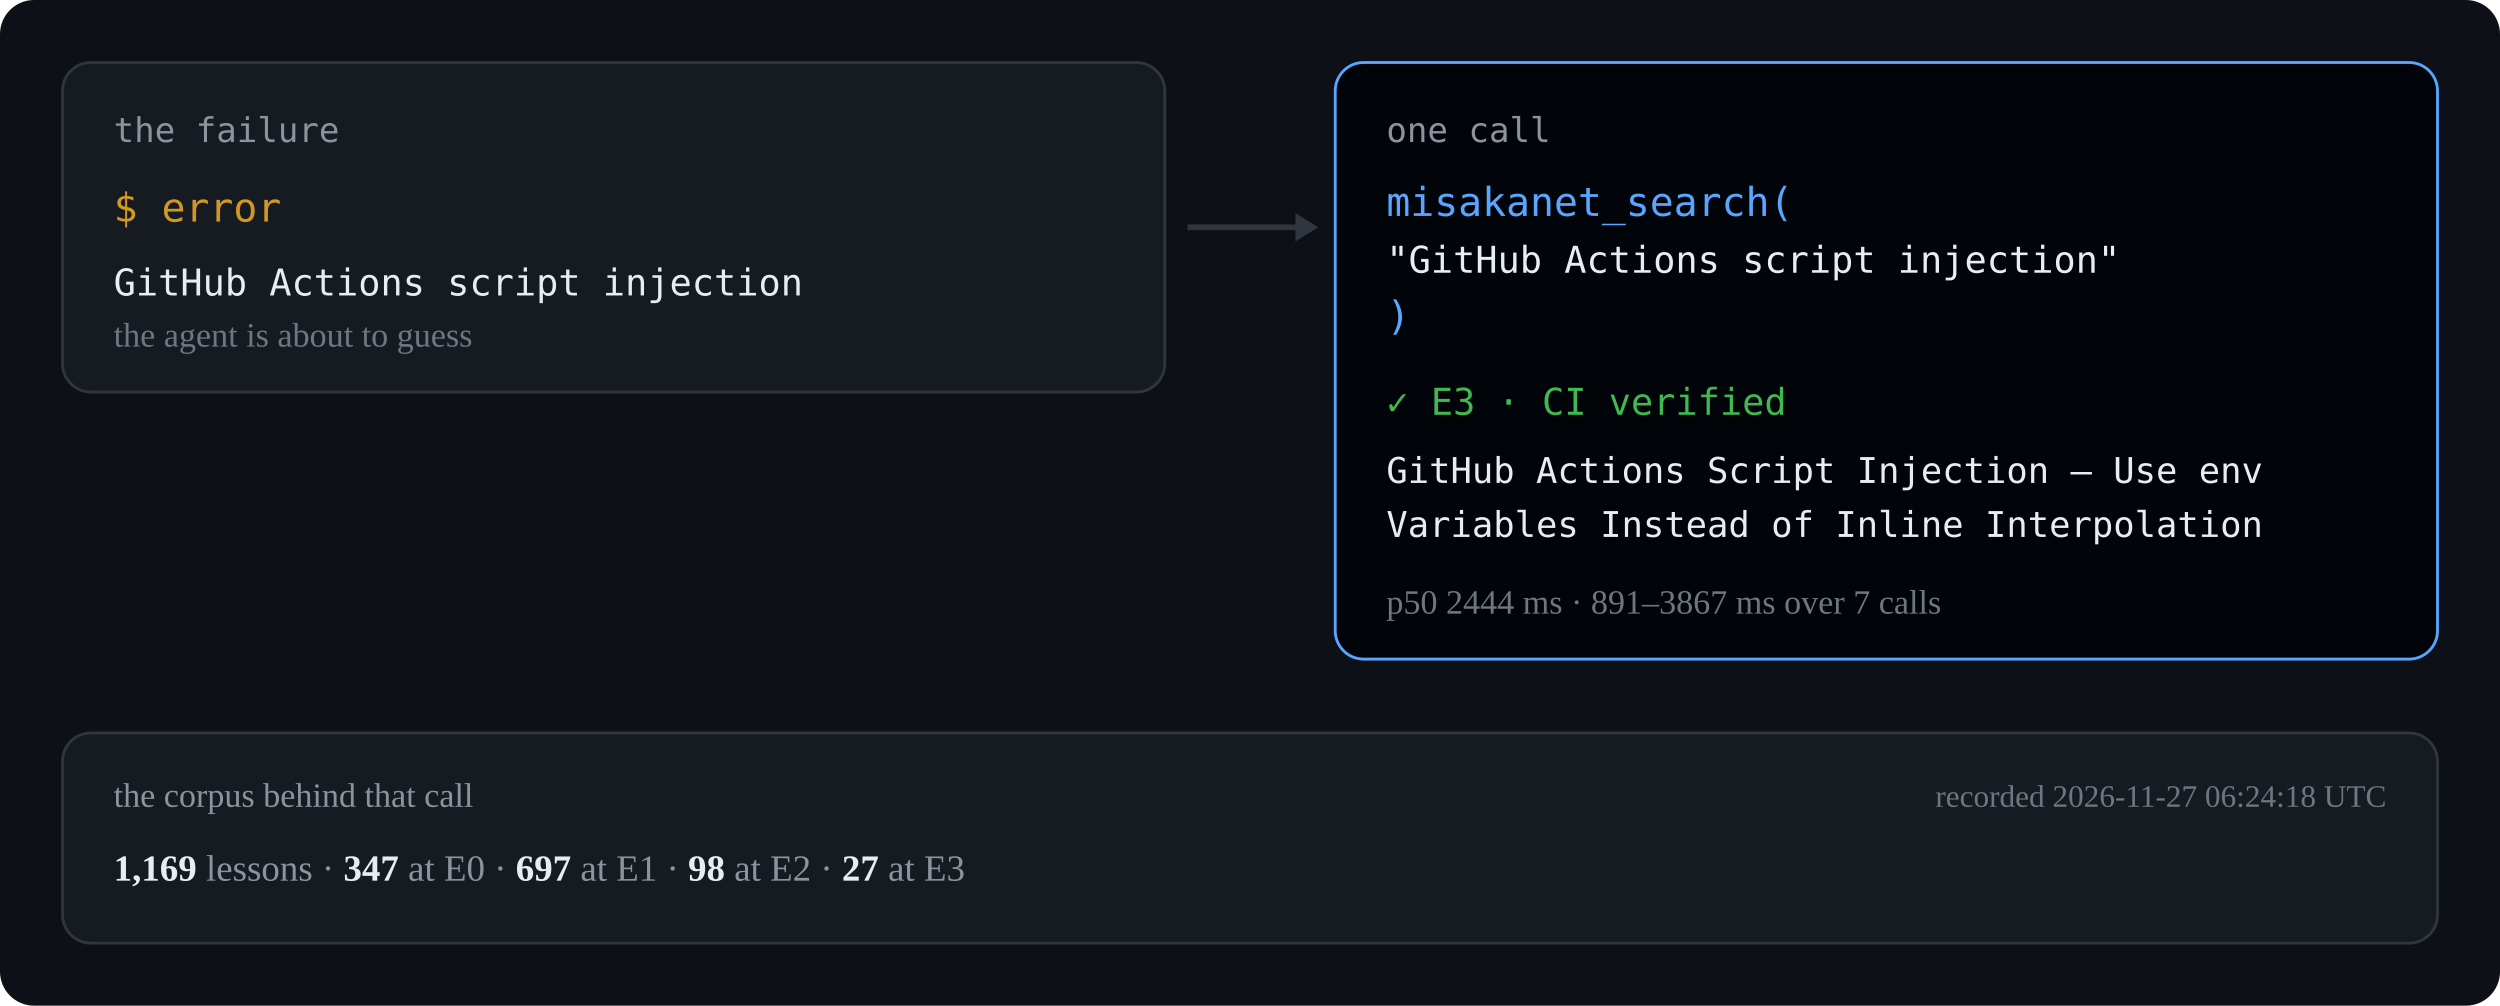
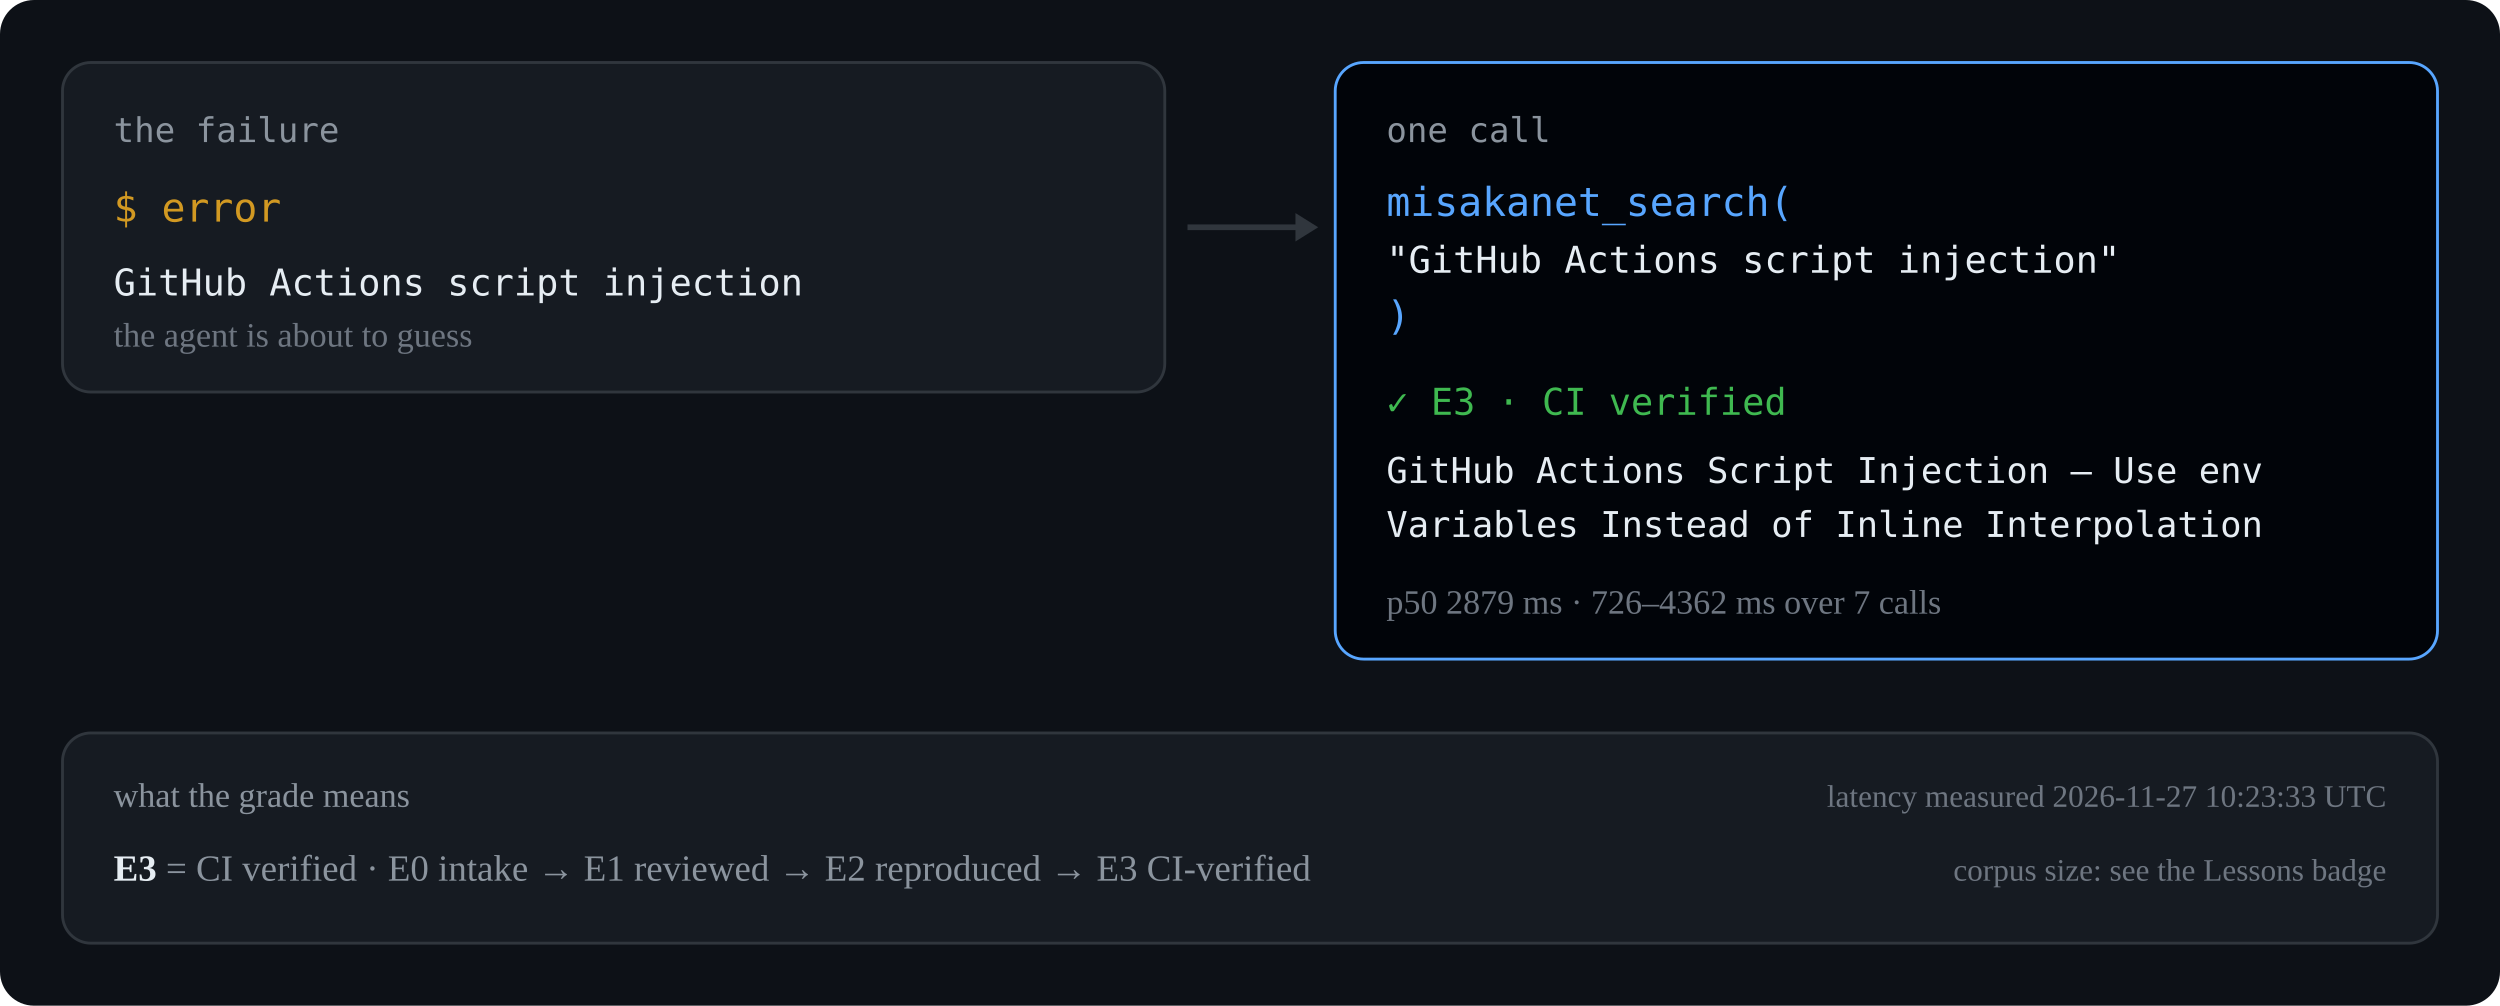
- <svg xmlns="http://www.w3.org/2000/svg" width="880" height="354" viewBox="0 0 880 354" role="img" aria-label="One recorded misakanet_search for 'GitHub Actions script injection' returned an E3 lesson (github-actions-code-injection) in a median of 2444 ms, from a corpus of 1169 lessons.">
+ <svg xmlns="http://www.w3.org/2000/svg" width="880" height="354" viewBox="0 0 880 354" role="img" aria-label="One recorded misakanet_search for 'GitHub Actions script injection' returned an E3 lesson (github-actions-code-injection) in a median of 2879 ms, measured 2026-11-27T10:23:33Z. The corpus size is in the Lessons badge, not here.">
  <rect width="880" height="354" rx="12" fill="#0d1117" />
  <rect x="22" y="22" width="388" height="116" rx="10" fill="#161b22" stroke="#30363d" />
  <text x="40" y="50" font-family="ui-monospace, SFMono-Regular, Menlo, monospace" font-size="12" fill="#8b949e">the failure</text>
  <text x="40" y="78" font-family="ui-monospace, SFMono-Regular, Menlo, monospace" font-size="14" fill="#d29922">$ error</text>
  <text x="40" y="104" font-family="ui-monospace, SFMono-Regular, Menlo, monospace" font-size="13" fill="#e6edf3">GitHub Actions script injection</text>
  <text x="40" y="122" font-size="12" fill="#6e7681">the agent is about to guess</text>
  <path d="M418 80 h44" stroke="#30363d" stroke-width="2" />
  <path d="M456 75 l8 5 l-8 5" fill="#30363d" />
  <rect x="470" y="22" width="388" height="210" rx="10" fill="#010409" stroke="#58a6ff" />
  <text x="488" y="50" font-family="ui-monospace, SFMono-Regular, Menlo, monospace" font-size="12" fill="#8b949e">one call</text>
  <text x="488" y="76" font-family="ui-monospace, SFMono-Regular, Menlo, monospace" font-size="14" fill="#58a6ff">misakanet_search(</text>
  <text x="488" y="96" font-family="ui-monospace, SFMono-Regular, Menlo, monospace" font-size="13" fill="#e6edf3">  "GitHub Actions script injection"</text>
  <text x="488" y="116" font-family="ui-monospace, SFMono-Regular, Menlo, monospace" font-size="14" fill="#58a6ff">)</text>
  <text x="488" y="146" font-family="ui-monospace, SFMono-Regular, Menlo, monospace" font-size="13" fill="#3fb950">✓ E3 · CI verified</text>
  <text x="488" y="170" font-family="ui-monospace, SFMono-Regular, Menlo, monospace" font-size="12.5" fill="#e6edf3">GitHub Actions Script Injection — Use env</text>
  <text x="488" y="189" font-family="ui-monospace, SFMono-Regular, Menlo, monospace" font-size="12.5" fill="#e6edf3">Variables Instead of Inline Interpolation</text>
-   <text x="488" y="216" font-size="12" fill="#6e7681">p50 2444 ms · 891–3867 ms over 7 calls</text>
+   <text x="488" y="216" font-size="12" fill="#6e7681">p50 2879 ms · 726–4362 ms over 7 calls</text>
  <rect x="22" y="258" width="836" height="74" rx="10" fill="#161b22" stroke="#30363d" />
-   <text x="40" y="284" font-size="12" fill="#8b949e">the corpus behind that call</text>
+   <text x="40" y="284" font-size="12" fill="#8b949e">what the grade means</text>
  <text x="40" y="310" font-size="13" fill="#8b949e">
-     <tspan fill="#e6edf3" font-weight="600">1,169</tspan> lessons · <tspan fill="#e6edf3" font-weight="600">347</tspan> at E0 · <tspan fill="#e6edf3" font-weight="600">697</tspan> at E1 · <tspan fill="#e6edf3" font-weight="600">98</tspan> at E2 · <tspan fill="#e6edf3" font-weight="600">27</tspan> at E3</text>
-   <text x="840" y="284" font-size="11" fill="#6e7681" text-anchor="end">recorded 2026-11-27 06:24:18 UTC</text>
+     <tspan fill="#e6edf3" font-weight="600">E3</tspan> = CI verified · E0 intake → E1 reviewed → E2 reproduced → E3 CI-verified</text>
+   <text x="840" y="284" font-size="11" fill="#6e7681" text-anchor="end">latency measured 2026-11-27 10:23:33 UTC</text>
+   <text x="840" y="310" font-size="11" fill="#6e7681" text-anchor="end">corpus size: see the Lessons badge</text>
</svg>
